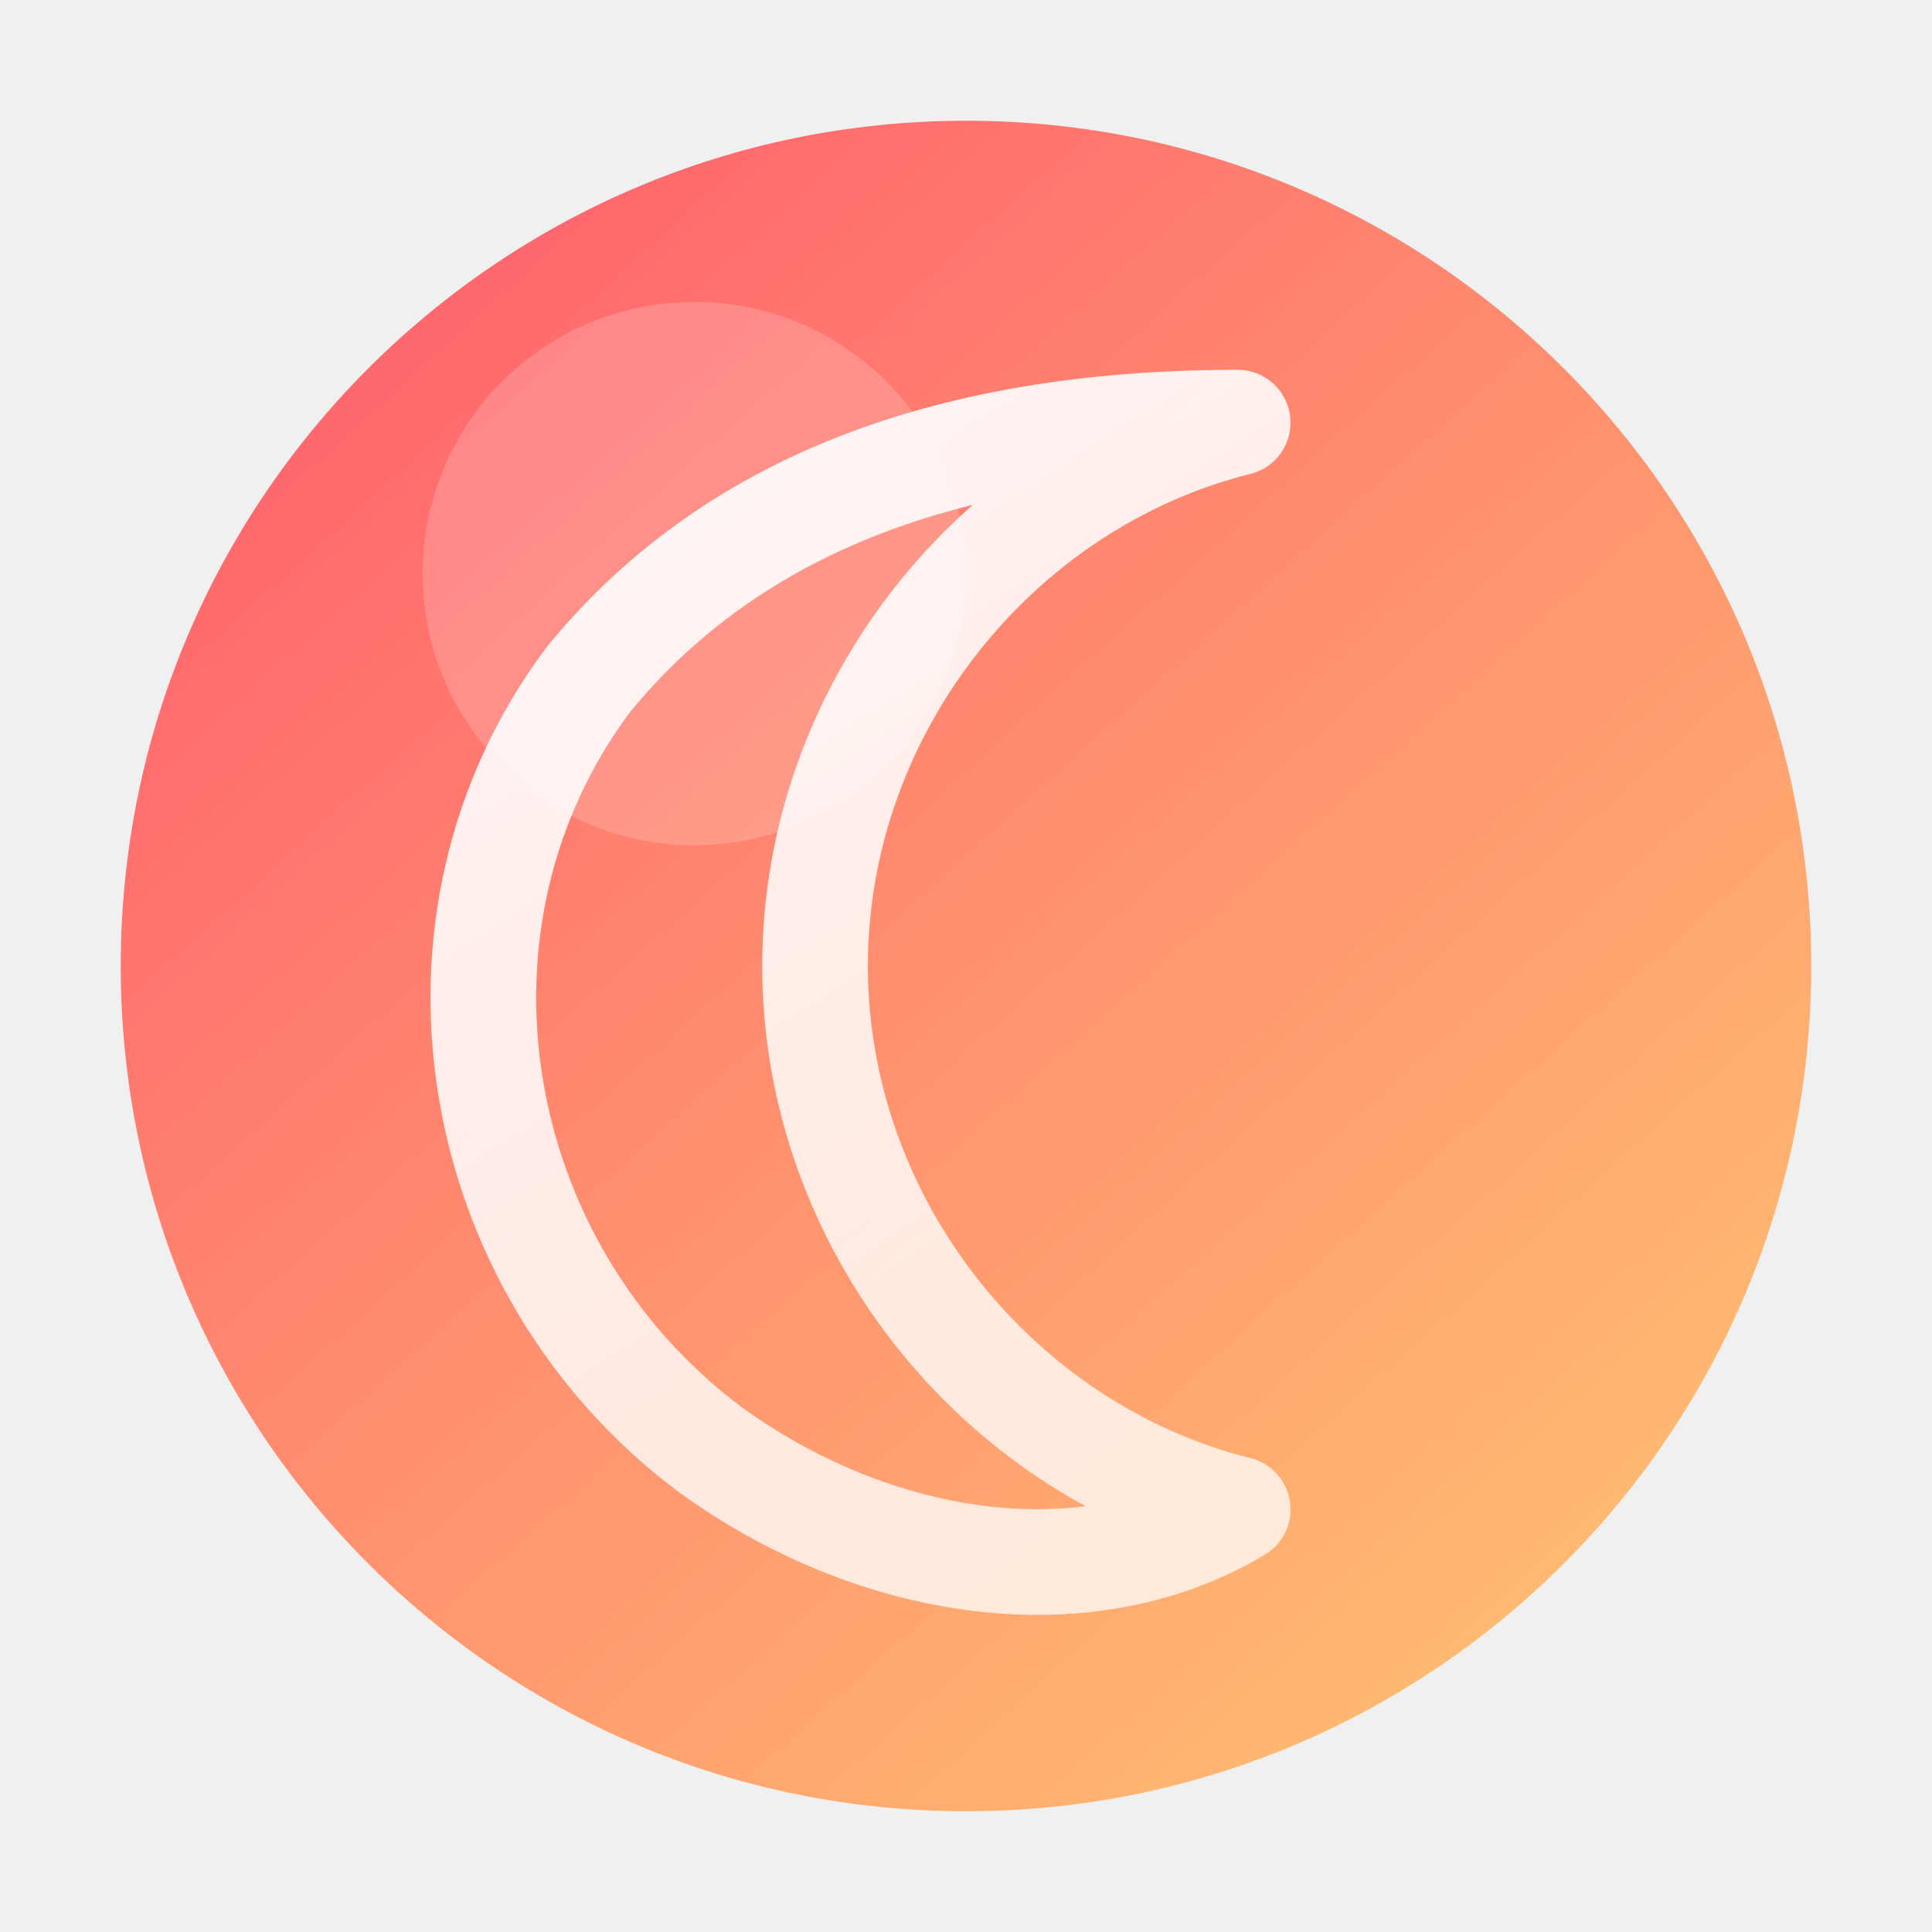
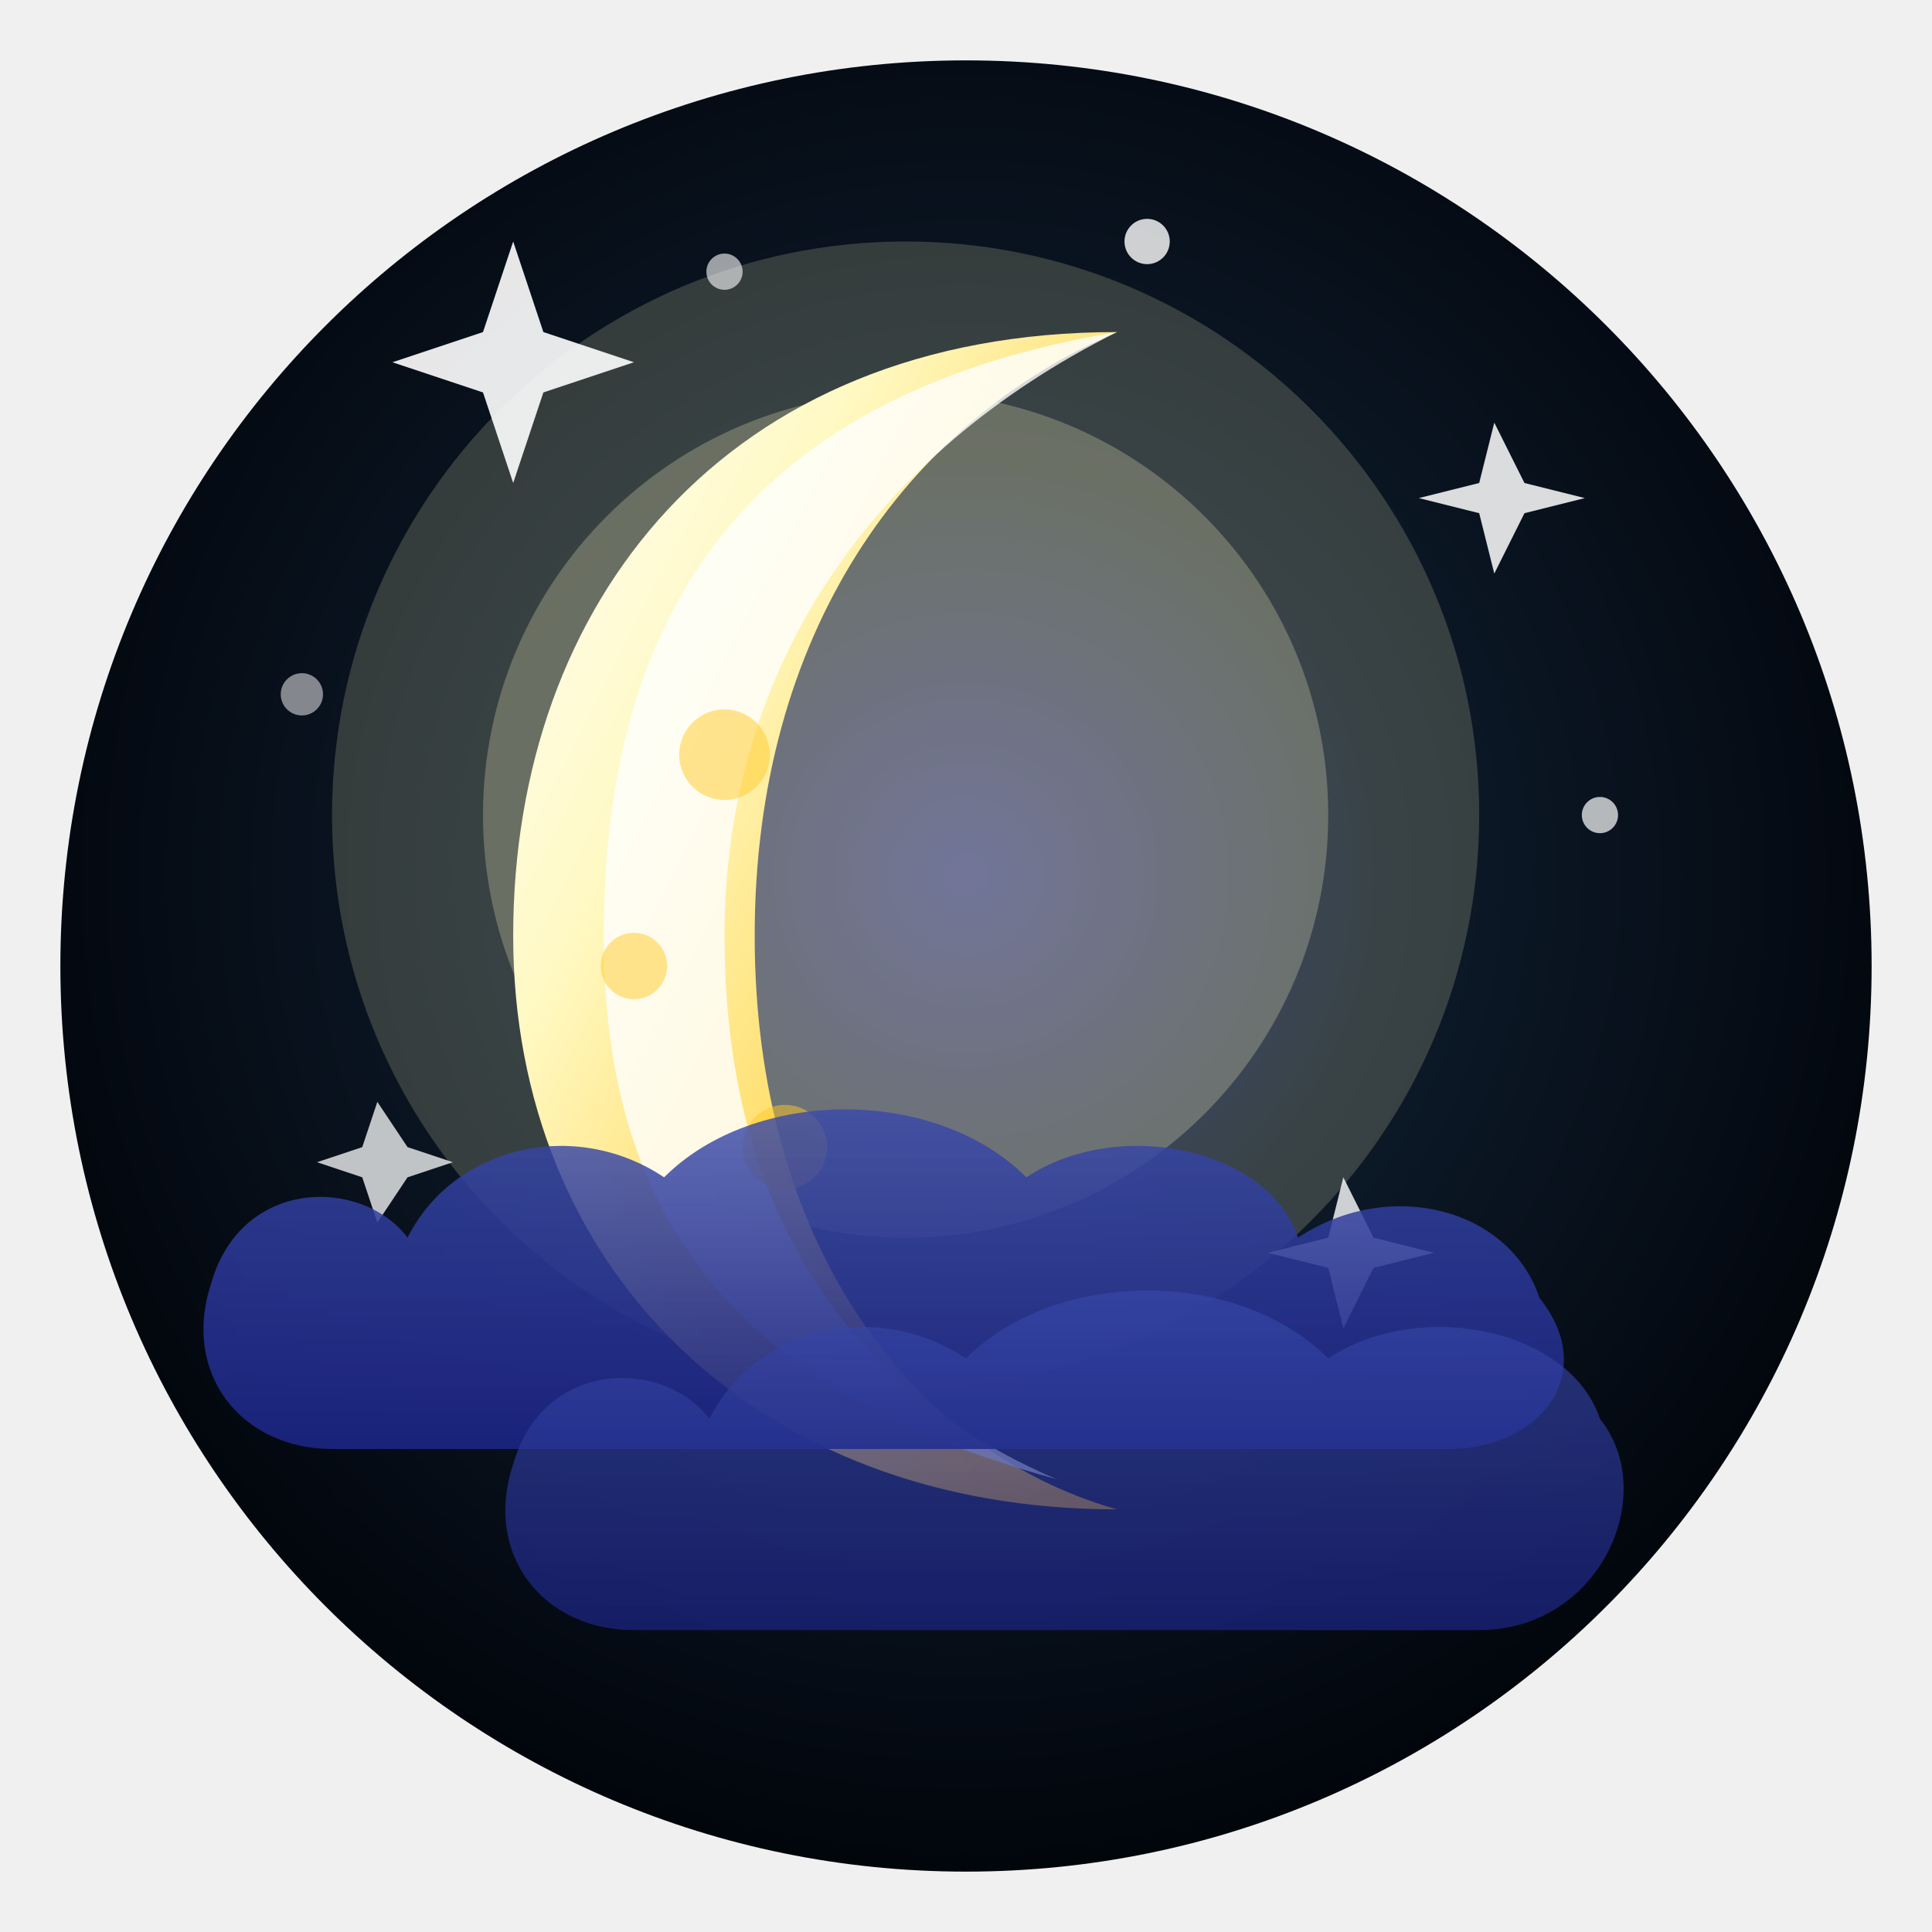
- <svg xmlns="http://www.w3.org/2000/svg" viewBox="0 0 128 128" role="img" aria-label="Moon">
+ <svg xmlns="http://www.w3.org/2000/svg" viewBox="0 0 128 128" role="img" aria-label="Good Night Moon">
  <defs>
-     <linearGradient id="bg" x1="18" y1="14" x2="110" y2="116" gradientUnits="userSpaceOnUse">
-       <stop stop-color="#ff5f6d" />
-       <stop offset="1" stop-color="#ffc371" />
+     <radialGradient id="nightSky" cx="50%" cy="45%" r="58%">
+       <stop offset="0%" stop-color="#1A237E" />
+       <stop offset="40%" stop-color="#0D1B2A" />
+       <stop offset="80%" stop-color="#050B14" />
+       <stop offset="100%" stop-color="#000408" />
+     </radialGradient>
+     <linearGradient id="moonGlow" x1="0%" y1="0%" x2="100%" y2="100%">
+       <stop offset="0%" stop-color="#FFFFFF" />
+       <stop offset="30%" stop-color="#FFF9C4" />
+       <stop offset="65%" stop-color="#FFD54F" />
+       <stop offset="100%" stop-color="#FFB300" />
    </linearGradient>
-     <linearGradient id="shine" x1="30" y1="22" x2="86" y2="108" gradientUnits="userSpaceOnUse">
-       <stop stop-color="#fff" stop-opacity=".95" />
-       <stop offset="1" stop-color="#fff" stop-opacity=".72" />
+     <linearGradient id="nightCloud" x1="0%" y1="0%" x2="0%" y2="100%">
+       <stop offset="0%" stop-color="#3949AB" stop-opacity="0.8" />
+       <stop offset="100%" stop-color="#1A237E" stop-opacity="0.95" />
    </linearGradient>
  </defs>
-   <circle cx="64" cy="64" r="56" fill="url(#bg)" />
-   <circle cx="46" cy="38" r="18" fill="#fff" opacity=".18" />
-   <path d="M82 28 C66 32 54 47 54 64 C54 81 66 96 82 100 C72 106 58 104 47 96 C31 84 27 61 39 45 C48 34 62 28 82 28 Z" fill="none" stroke="url(#shine)" stroke-width="7" stroke-linecap="round" stroke-linejoin="round" />
+   <circle cx="64" cy="64" r="60" fill="url(#nightSky)" />
+   <circle cx="60" cy="54" r="38" fill="#FFF9C4" opacity="0.18" />
+   <circle cx="60" cy="54" r="28" fill="#FFF9C4" opacity="0.25" />
+   <g fill="#FFFFFF">
+     <polygon points="32,22 34,16 36,22 42,24 36,26 34,32 32,26 26,24" opacity="0.9" />
+     <polygon points="98,32 99,28 101,32 105,33 101,34 99,38 98,34 94,33" opacity="0.85" />
+     <polygon points="88,82 89,78 91,82 95,83 91,84 89,88 88,84 84,83" opacity="0.8" />
+     <polygon points="24,76 25,73 27,76 30,77 27,78 25,81 24,78 21,77" opacity="0.75" />
+     <circle cx="48" cy="18" r="1.2" opacity="0.6" />
+     <circle cx="76" cy="16" r="1.5" opacity="0.8" />
+     <circle cx="106" cy="54" r="1.2" opacity="0.7" />
+     <circle cx="20" cy="46" r="1.4" opacity="0.5" />
+   </g>
+   <g transform="translate(6, 2)">
+     <path d="M68 20 C42 20 28 38 28 60 C28 82 44 98 68 98 C54 94 44 80 44 60 C44 40 54 26 68 20 Z" fill="url(#moonGlow)" />
+     <path d="M68 20 C44 24 34 38 34 60 C34 78 42 90 64 96 C50 90 42 78 42 60 C42 42 52 28 68 20 Z" fill="#FFFFFF" opacity="0.8" />
+     <circle cx="42" cy="48" r="3" fill="#FFCA28" opacity="0.5" />
+     <circle cx="36" cy="62" r="2.2" fill="#FFCA28" opacity="0.5" />
+     <circle cx="46" cy="74" r="2.8" fill="#FFCA28" opacity="0.5" />
+   </g>
+   <g fill="url(#nightCloud)">
+     <path d="M22 96 C16 96 12 91 14 85 C16 78 24 78 27 82 C30 76 38 74 44 78 C50 72 62 72 68 78 C74 74 84 76 86 82 C92 78 100 80 102 86 C106 91 102 96 96 96 Z" />
+     <path d="M42 108 C36 108 32 103 34 97 C36 90 44 90 47 94 C50 88 58 86 64 90 C70 84 82 84 88 90 C94 86 104 88 106 94 C110 99 106 108 98 108 Z" opacity="0.8" />
+   </g>
</svg>
